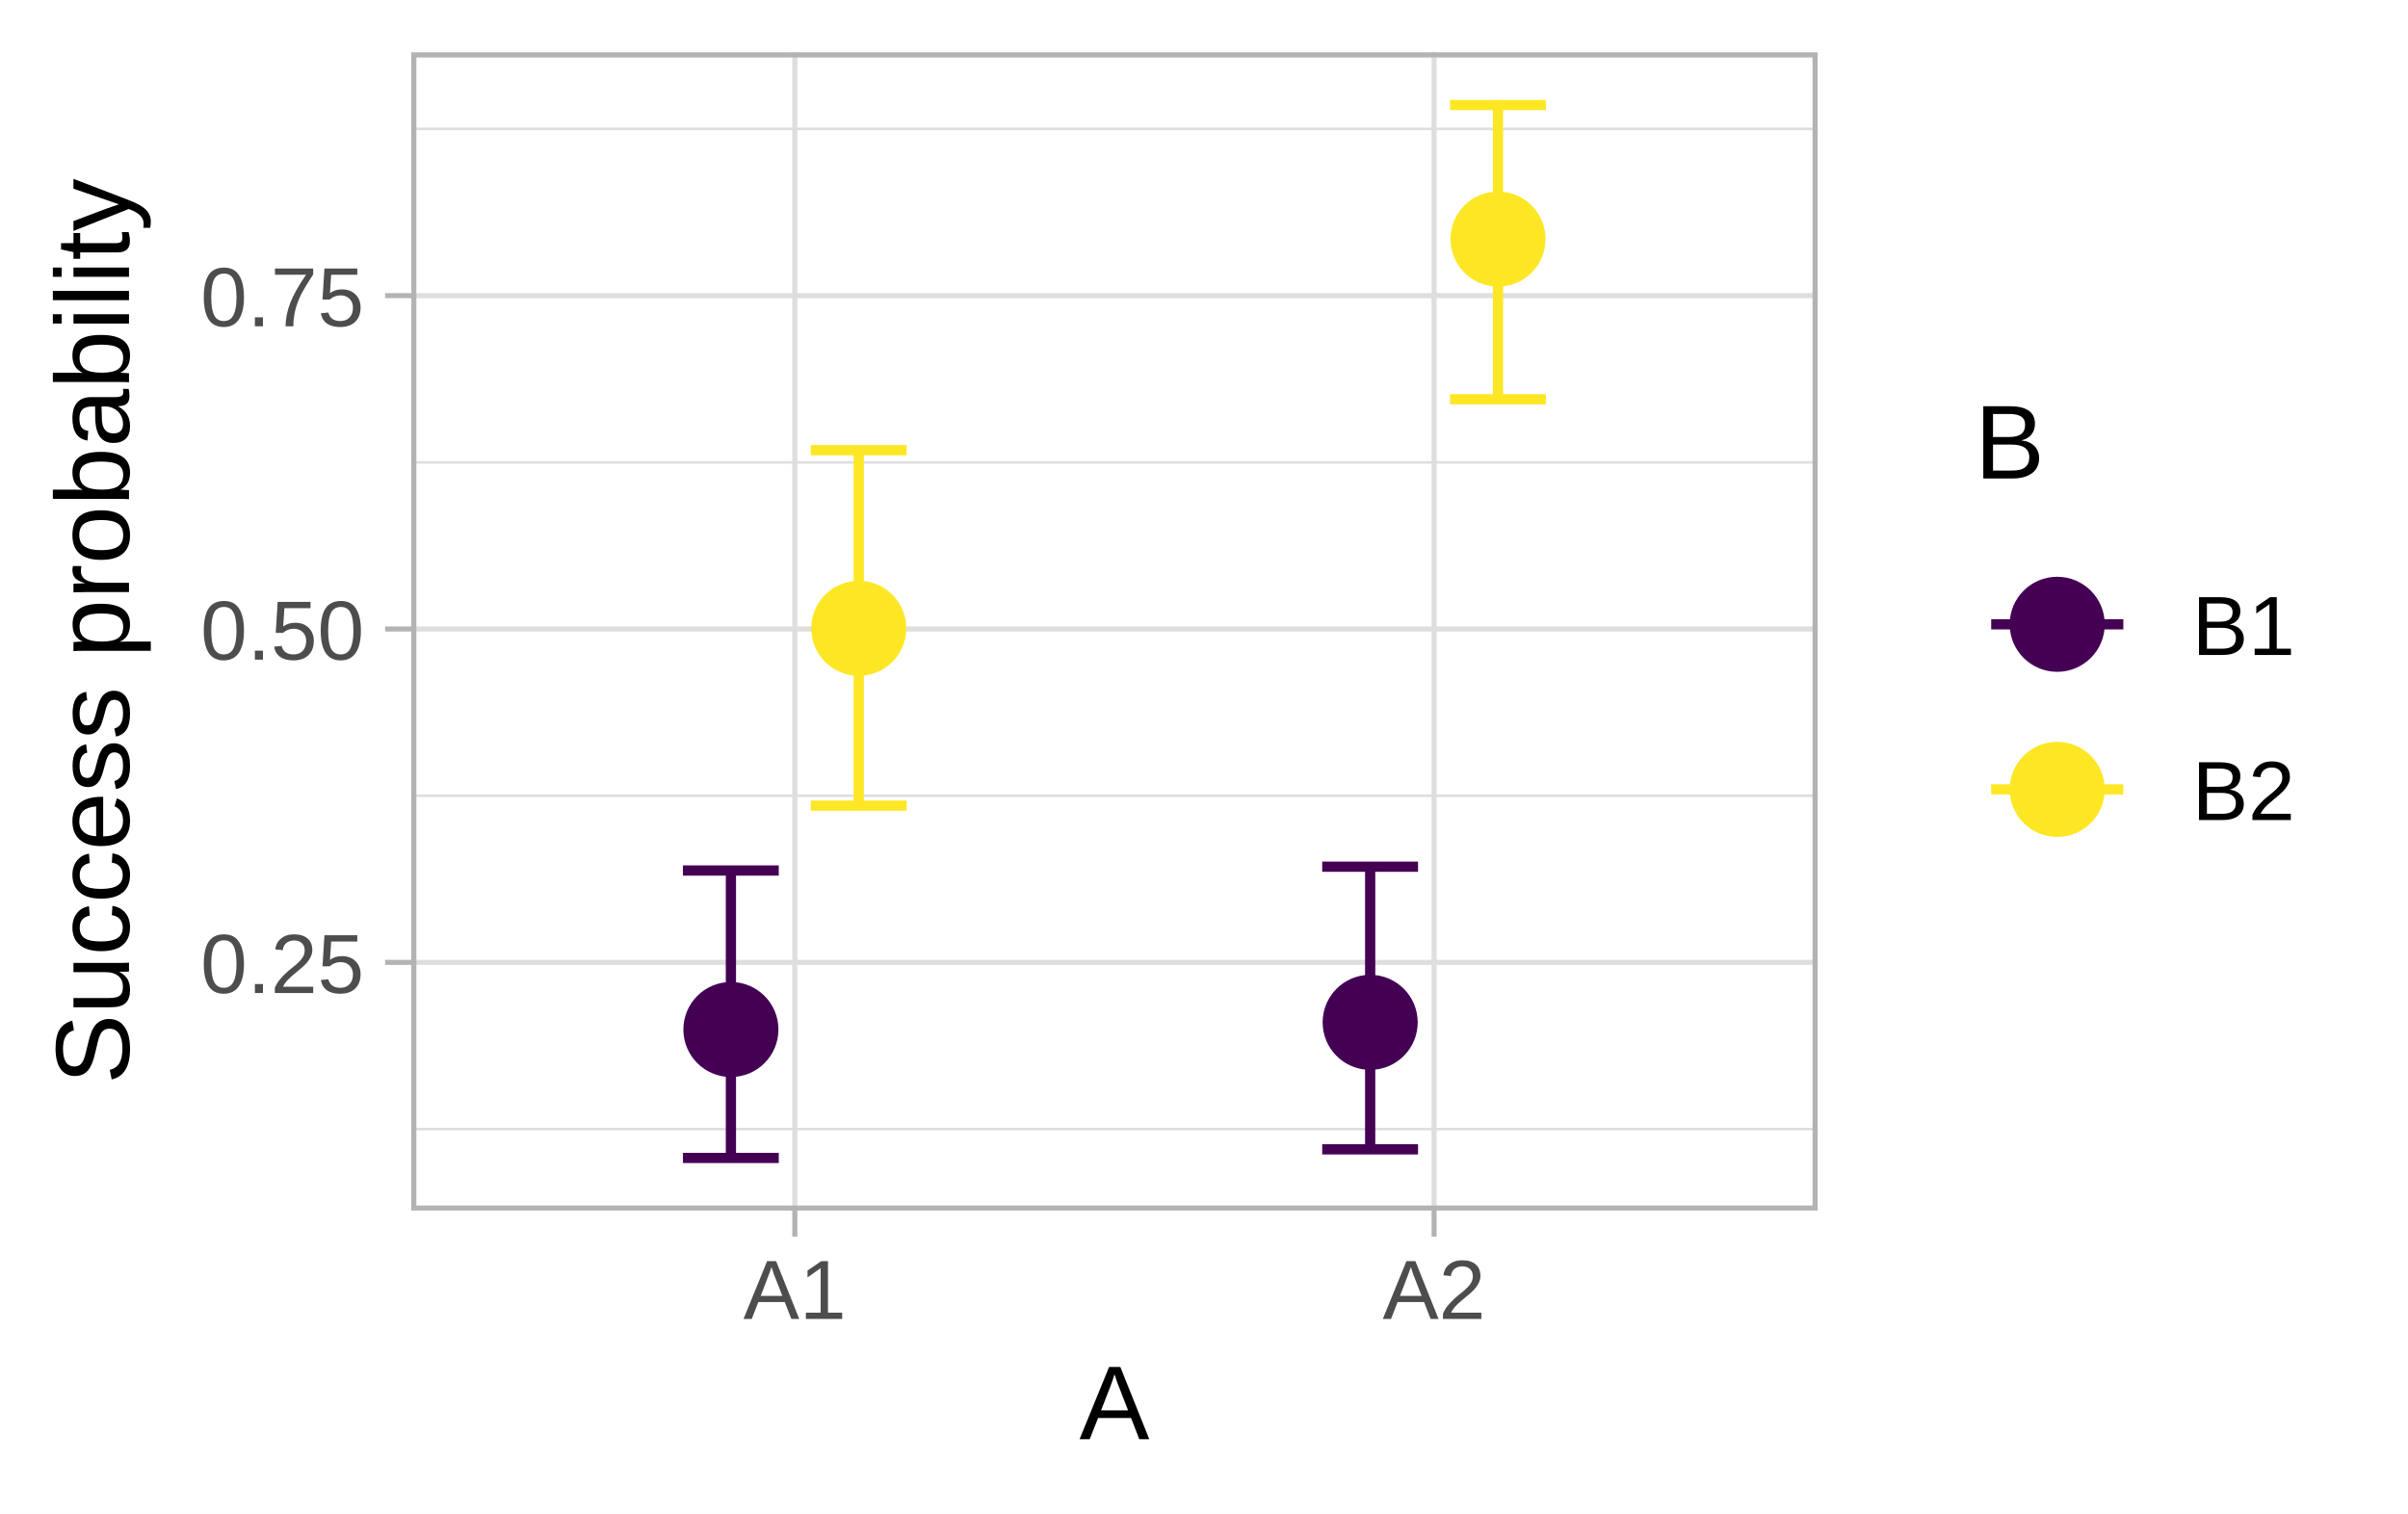
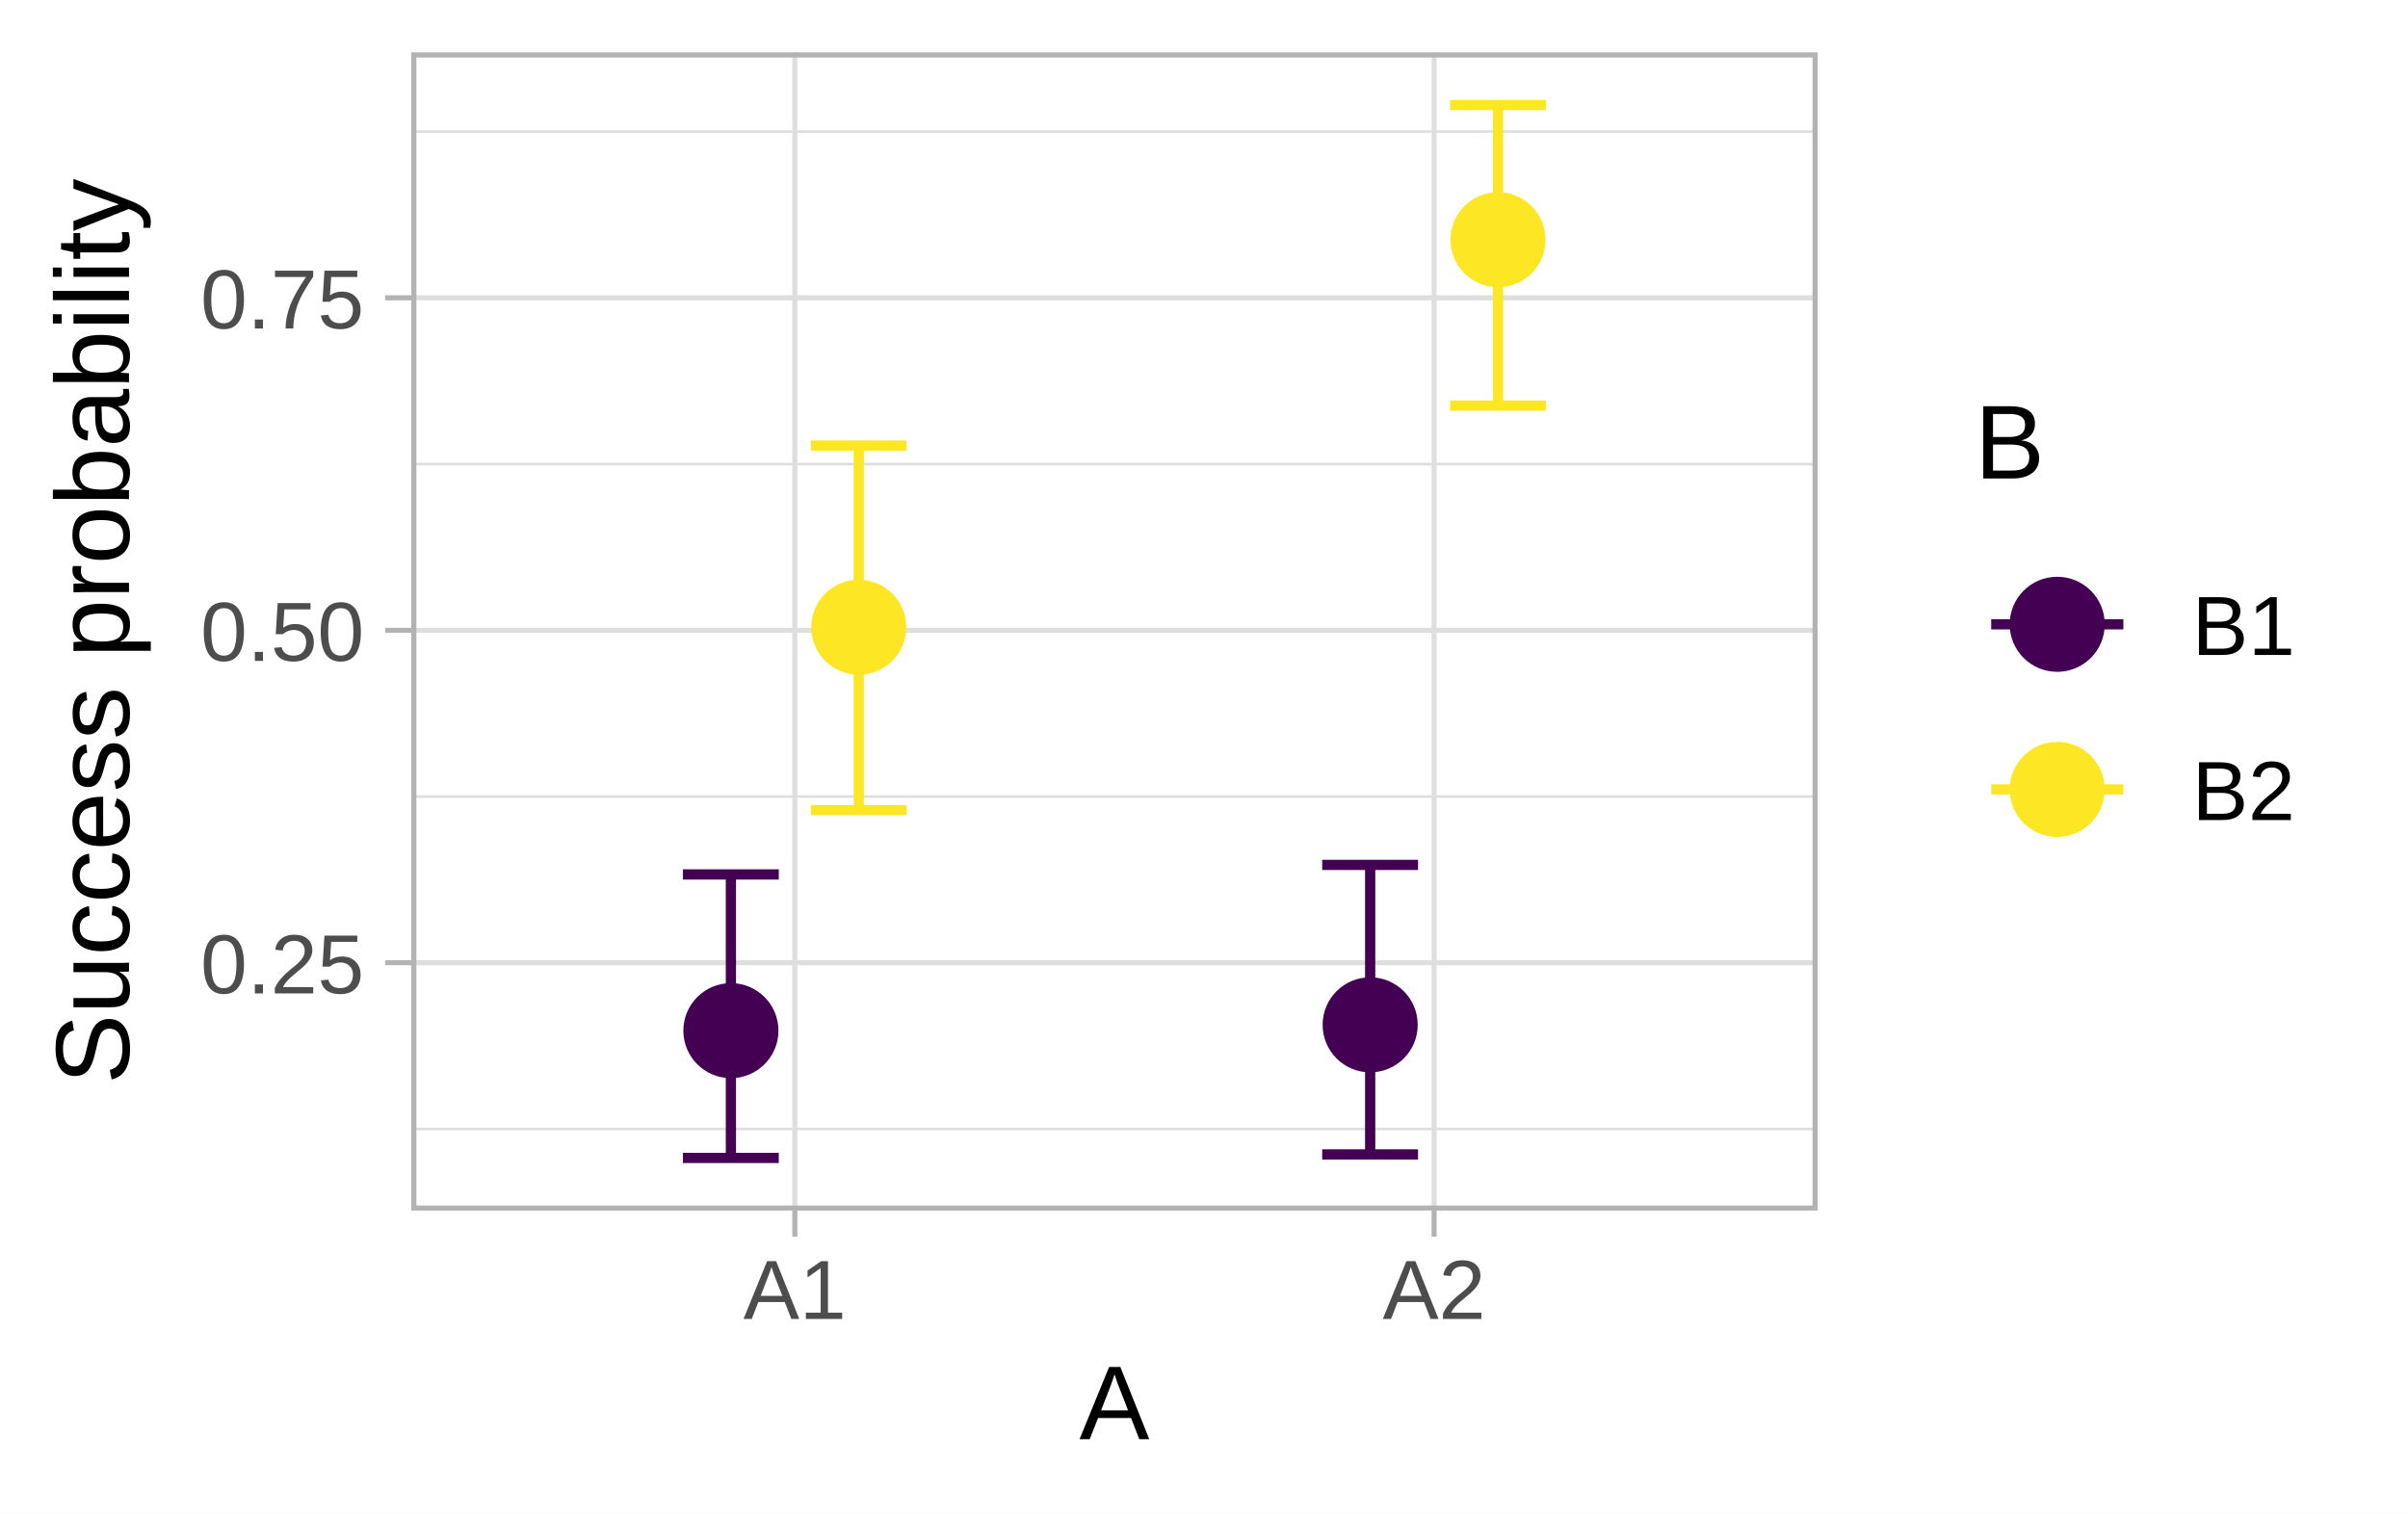
<svg xmlns="http://www.w3.org/2000/svg" class="svglite" width="252.00pt" height="158.40pt" viewBox="0 0 252.00 158.40">
  <defs>
    <style type="text/css">
    .svglite line, .svglite polyline, .svglite polygon, .svglite path, .svglite rect, .svglite circle {
      fill: none;
      stroke: #000000;
      stroke-linecap: round;
      stroke-linejoin: round;
      stroke-miterlimit: 10.00;
    }
    .svglite text {
      white-space: pre;
    }
  </style>
  </defs>
  <rect width="100%" height="100%" style="stroke: none; fill: #FFFFFF;" />
  <defs>
    <clipPath id="cpMC4wMHwyNTIuMDB8MC4wMHwxNTguNDA=">
      <rect x="0.00" y="0.00" width="252.00" height="158.40" />
    </clipPath>
  </defs>
  <g clip-path="url(#cpMC4wMHwyNTIuMDB8MC4wMHwxNTguNDA=)">
    <rect x="0.00" y="-0" width="252.00" height="158.40" style="stroke-width: 1.07; stroke: #FFFFFF; fill: #FFFFFF;" />
  </g>
  <defs>
    <clipPath id="cpNDMuMDR8MTkwLjIyfDUuNDh8MTI2LjY5">
      <rect x="43.04" y="5.48" width="147.18" height="121.22" />
    </clipPath>
  </defs>
  <g clip-path="url(#cpNDMuMDR8MTkwLjIyfDUuNDh8MTI2LjY5)">
    <rect x="43.04" y="5.48" width="147.18" height="121.22" style="stroke-width: 1.07; stroke: none; fill: #FFFFFF;" />
-     <polyline points="43.04,118.17 190.22,118.17 " style="stroke-width: 0.27; stroke: #DEDEDE; stroke-linecap: butt;" />
-     <polyline points="43.04,83.28 190.22,83.28 " style="stroke-width: 0.27; stroke: #DEDEDE; stroke-linecap: butt;" />
-     <polyline points="43.04,48.39 190.22,48.39 " style="stroke-width: 0.27; stroke: #DEDEDE; stroke-linecap: butt;" />
-     <polyline points="43.04,13.49 190.22,13.49 " style="stroke-width: 0.27; stroke: #DEDEDE; stroke-linecap: butt;" />
-     <polyline points="43.04,100.72 190.22,100.72 " style="stroke-width: 0.53; stroke: #DEDEDE; stroke-linecap: butt;" />
-     <polyline points="43.04,65.83 190.22,65.83 " style="stroke-width: 0.53; stroke: #DEDEDE; stroke-linecap: butt;" />
-     <polyline points="43.04,30.94 190.22,30.94 " style="stroke-width: 0.53; stroke: #DEDEDE; stroke-linecap: butt;" />
+     <polyline points="43.04,118.16 190.22,118.16 " style="stroke-width: 0.27; stroke: #DEDEDE; stroke-linecap: butt;" />
+     <polyline points="43.04,83.37 190.22,83.37 " style="stroke-width: 0.27; stroke: #DEDEDE; stroke-linecap: butt;" />
+     <polyline points="43.04,48.57 190.22,48.57 " style="stroke-width: 0.27; stroke: #DEDEDE; stroke-linecap: butt;" />
+     <polyline points="43.04,13.77 190.22,13.77 " style="stroke-width: 0.27; stroke: #DEDEDE; stroke-linecap: butt;" />
+     <polyline points="43.04,100.76 190.22,100.76 " style="stroke-width: 0.53; stroke: #DEDEDE; stroke-linecap: butt;" />
+     <polyline points="43.04,65.97 190.22,65.97 " style="stroke-width: 0.53; stroke: #DEDEDE; stroke-linecap: butt;" />
+     <polyline points="43.04,31.17 190.22,31.17 " style="stroke-width: 0.53; stroke: #DEDEDE; stroke-linecap: butt;" />
    <polyline points="83.18,126.69 83.18,5.48 " style="stroke-width: 0.53; stroke: #DEDEDE; stroke-linecap: butt;" />
    <polyline points="150.08,126.69 150.08,5.48 " style="stroke-width: 0.53; stroke: #DEDEDE; stroke-linecap: butt;" />
-     <circle cx="76.49" cy="107.75" r="4.62" style="stroke-width: 0.71; stroke: #440154; fill: #440154;" />
-     <circle cx="89.87" cy="65.76" r="4.62" style="stroke-width: 0.71; stroke: #FDE725; fill: #FDE725;" />
-     <circle cx="143.39" cy="107.00" r="4.62" style="stroke-width: 0.71; stroke: #440154; fill: #440154;" />
-     <circle cx="156.77" cy="25.02" r="4.62" style="stroke-width: 0.71; stroke: #FDE725; fill: #FDE725;" />
-     <polyline points="71.47,91.11 81.50,91.11 " style="stroke-width: 1.07; stroke: #440154; stroke-linecap: butt;" />
-     <polyline points="76.49,91.11 76.49,121.19 " style="stroke-width: 1.07; stroke: #440154; stroke-linecap: butt;" />
+     <circle cx="76.49" cy="107.87" r="4.62" style="stroke-width: 0.71; stroke: #440154; fill: #440154;" />
+     <circle cx="89.87" cy="65.65" r="4.62" style="stroke-width: 0.71; stroke: #FDE725; fill: #FDE725;" />
+     <circle cx="143.39" cy="107.26" r="4.62" style="stroke-width: 0.71; stroke: #440154; fill: #440154;" />
+     <circle cx="156.77" cy="25.09" r="4.62" style="stroke-width: 0.71; stroke: #FDE725; fill: #FDE725;" />
+     <polyline points="71.47,91.52 81.50,91.52 " style="stroke-width: 1.07; stroke: #440154; stroke-linecap: butt;" />
+     <polyline points="76.49,91.52 76.49,121.19 " style="stroke-width: 1.07; stroke: #440154; stroke-linecap: butt;" />
    <polyline points="71.47,121.19 81.50,121.19 " style="stroke-width: 1.07; stroke: #440154; stroke-linecap: butt;" />
-     <polyline points="84.85,47.12 94.88,47.12 " style="stroke-width: 1.07; stroke: #FDE725; stroke-linecap: butt;" />
-     <polyline points="89.87,47.12 89.87,84.32 " style="stroke-width: 1.07; stroke: #FDE725; stroke-linecap: butt;" />
-     <polyline points="84.85,84.32 94.88,84.32 " style="stroke-width: 1.07; stroke: #FDE725; stroke-linecap: butt;" />
-     <polyline points="138.37,90.71 148.40,90.71 " style="stroke-width: 1.07; stroke: #440154; stroke-linecap: butt;" />
-     <polyline points="143.39,90.71 143.39,120.29 " style="stroke-width: 1.07; stroke: #440154; stroke-linecap: butt;" />
-     <polyline points="138.37,120.29 148.40,120.29 " style="stroke-width: 1.07; stroke: #440154; stroke-linecap: butt;" />
+     <polyline points="84.85,46.63 94.88,46.63 " style="stroke-width: 1.07; stroke: #FDE725; stroke-linecap: butt;" />
+     <polyline points="89.87,46.63 89.87,84.79 " style="stroke-width: 1.07; stroke: #FDE725; stroke-linecap: butt;" />
+     <polyline points="84.85,84.79 94.88,84.79 " style="stroke-width: 1.07; stroke: #FDE725; stroke-linecap: butt;" />
+     <polyline points="138.37,90.52 148.40,90.52 " style="stroke-width: 1.07; stroke: #440154; stroke-linecap: butt;" />
+     <polyline points="143.39,90.52 143.39,120.82 " style="stroke-width: 1.07; stroke: #440154; stroke-linecap: butt;" />
+     <polyline points="138.37,120.82 148.40,120.82 " style="stroke-width: 1.07; stroke: #440154; stroke-linecap: butt;" />
    <polyline points="151.75,10.99 161.78,10.99 " style="stroke-width: 1.07; stroke: #FDE725; stroke-linecap: butt;" />
-     <polyline points="156.77,10.99 156.77,41.79 " style="stroke-width: 1.07; stroke: #FDE725; stroke-linecap: butt;" />
-     <polyline points="151.75,41.79 161.78,41.79 " style="stroke-width: 1.07; stroke: #FDE725; stroke-linecap: butt;" />
+     <polyline points="156.77,10.99 156.77,42.45 " style="stroke-width: 1.07; stroke: #FDE725; stroke-linecap: butt;" />
+     <polyline points="151.75,42.45 161.78,42.45 " style="stroke-width: 1.07; stroke: #FDE725; stroke-linecap: butt;" />
    <rect x="43.04" y="5.48" width="147.18" height="121.22" style="stroke-width: 1.07; stroke: #B3B3B3;" />
  </g>
  <g clip-path="url(#cpMC4wMHwyNTIuMDB8MC4wMHwxNTguNDA=)">
-     <text x="38.11" y="103.93" text-anchor="end" style="font-size: 8.80px;fill: #4D4D4D; font-family: &quot;Arimo&quot;;" textLength="19.58px" lengthAdjust="spacingAndGlyphs">0.25</text>
-     <text x="38.11" y="69.04" text-anchor="end" style="font-size: 8.80px;fill: #4D4D4D; font-family: &quot;Arimo&quot;;" textLength="19.58px" lengthAdjust="spacingAndGlyphs">0.50</text>
-     <text x="38.11" y="34.15" text-anchor="end" style="font-size: 8.80px;fill: #4D4D4D; font-family: &quot;Arimo&quot;;" textLength="19.58px" lengthAdjust="spacingAndGlyphs">0.75</text>
-     <polyline points="40.30,100.72 43.04,100.72 " style="stroke-width: 0.53; stroke: #B3B3B3; stroke-linecap: butt;" />
-     <polyline points="40.30,65.83 43.04,65.83 " style="stroke-width: 0.53; stroke: #B3B3B3; stroke-linecap: butt;" />
-     <polyline points="40.30,30.94 43.04,30.94 " style="stroke-width: 0.53; stroke: #B3B3B3; stroke-linecap: butt;" />
+     <text x="38.11" y="103.97" text-anchor="end" style="font-size: 8.80px;fill: #4D4D4D; font-family: &quot;Arimo&quot;;" textLength="19.58px" lengthAdjust="spacingAndGlyphs">0.25</text>
+     <text x="38.11" y="69.17" text-anchor="end" style="font-size: 8.80px;fill: #4D4D4D; font-family: &quot;Arimo&quot;;" textLength="19.58px" lengthAdjust="spacingAndGlyphs">0.50</text>
+     <text x="38.11" y="34.38" text-anchor="end" style="font-size: 8.80px;fill: #4D4D4D; font-family: &quot;Arimo&quot;;" textLength="19.58px" lengthAdjust="spacingAndGlyphs">0.75</text>
+     <polyline points="40.30,100.76 43.04,100.76 " style="stroke-width: 0.53; stroke: #B3B3B3; stroke-linecap: butt;" />
+     <polyline points="40.30,65.97 43.04,65.97 " style="stroke-width: 0.53; stroke: #B3B3B3; stroke-linecap: butt;" />
+     <polyline points="40.30,31.17 43.04,31.17 " style="stroke-width: 0.53; stroke: #B3B3B3; stroke-linecap: butt;" />
    <polyline points="83.18,129.43 83.18,126.69 " style="stroke-width: 0.53; stroke: #B3B3B3; stroke-linecap: butt;" />
    <polyline points="150.08,129.43 150.08,126.69 " style="stroke-width: 0.53; stroke: #B3B3B3; stroke-linecap: butt;" />
    <text x="83.18" y="138.04" text-anchor="middle" style="font-size: 8.80px;fill: #4D4D4D; font-family: &quot;Arimo&quot;;" textLength="11.61px" lengthAdjust="spacingAndGlyphs">A1</text>
    <text x="150.08" y="138.04" text-anchor="middle" style="font-size: 8.80px;fill: #4D4D4D; font-family: &quot;Arimo&quot;;" textLength="11.61px" lengthAdjust="spacingAndGlyphs">A2</text>
    <text x="116.63" y="150.63" text-anchor="middle" style="font-size: 11.00px; font-family: &quot;Arimo&quot;;" textLength="7.52px" lengthAdjust="spacingAndGlyphs">A</text>
    <text transform="translate(13.50,66.09) rotate(-90)" text-anchor="middle" style="font-size: 11.00px; font-family: &quot;Arimo&quot;;" textLength="106.48px" lengthAdjust="spacingAndGlyphs">Success probability</text>
    <rect x="201.17" y="35.43" width="45.35" height="61.31" style="stroke-width: 1.07; stroke: none; fill: #FFFFFF;" />
    <text x="206.65" y="50.08" style="font-size: 11.00px; font-family: &quot;Arimo&quot;;" textLength="7.55px" lengthAdjust="spacingAndGlyphs">B</text>
    <rect x="206.65" y="56.70" width="17.28" height="17.28" style="stroke-width: 1.07; stroke: none; fill: #FFFFFF;" />
    <circle cx="215.29" cy="65.34" r="4.62" style="stroke-width: 0.71; stroke: #440154; fill: #440154;" />
    <line x1="208.38" y1="65.34" x2="222.21" y2="65.34" style="stroke-width: 1.07; stroke: #440154; stroke-linecap: butt;" />
    <rect x="206.65" y="73.98" width="17.28" height="17.28" style="stroke-width: 1.07; stroke: none; fill: #FFFFFF;" />
    <circle cx="215.29" cy="82.62" r="4.62" style="stroke-width: 0.71; stroke: #FDE725; fill: #FDE725;" />
    <line x1="208.38" y1="82.62" x2="222.21" y2="82.62" style="stroke-width: 1.07; stroke: #FDE725; stroke-linecap: butt;" />
    <text x="229.41" y="68.55" style="font-size: 8.80px; font-family: &quot;Arimo&quot;;" textLength="11.63px" lengthAdjust="spacingAndGlyphs">B1</text>
    <text x="229.41" y="85.83" style="font-size: 8.80px; font-family: &quot;Arimo&quot;;" textLength="11.63px" lengthAdjust="spacingAndGlyphs">B2</text>
  </g>
</svg>
